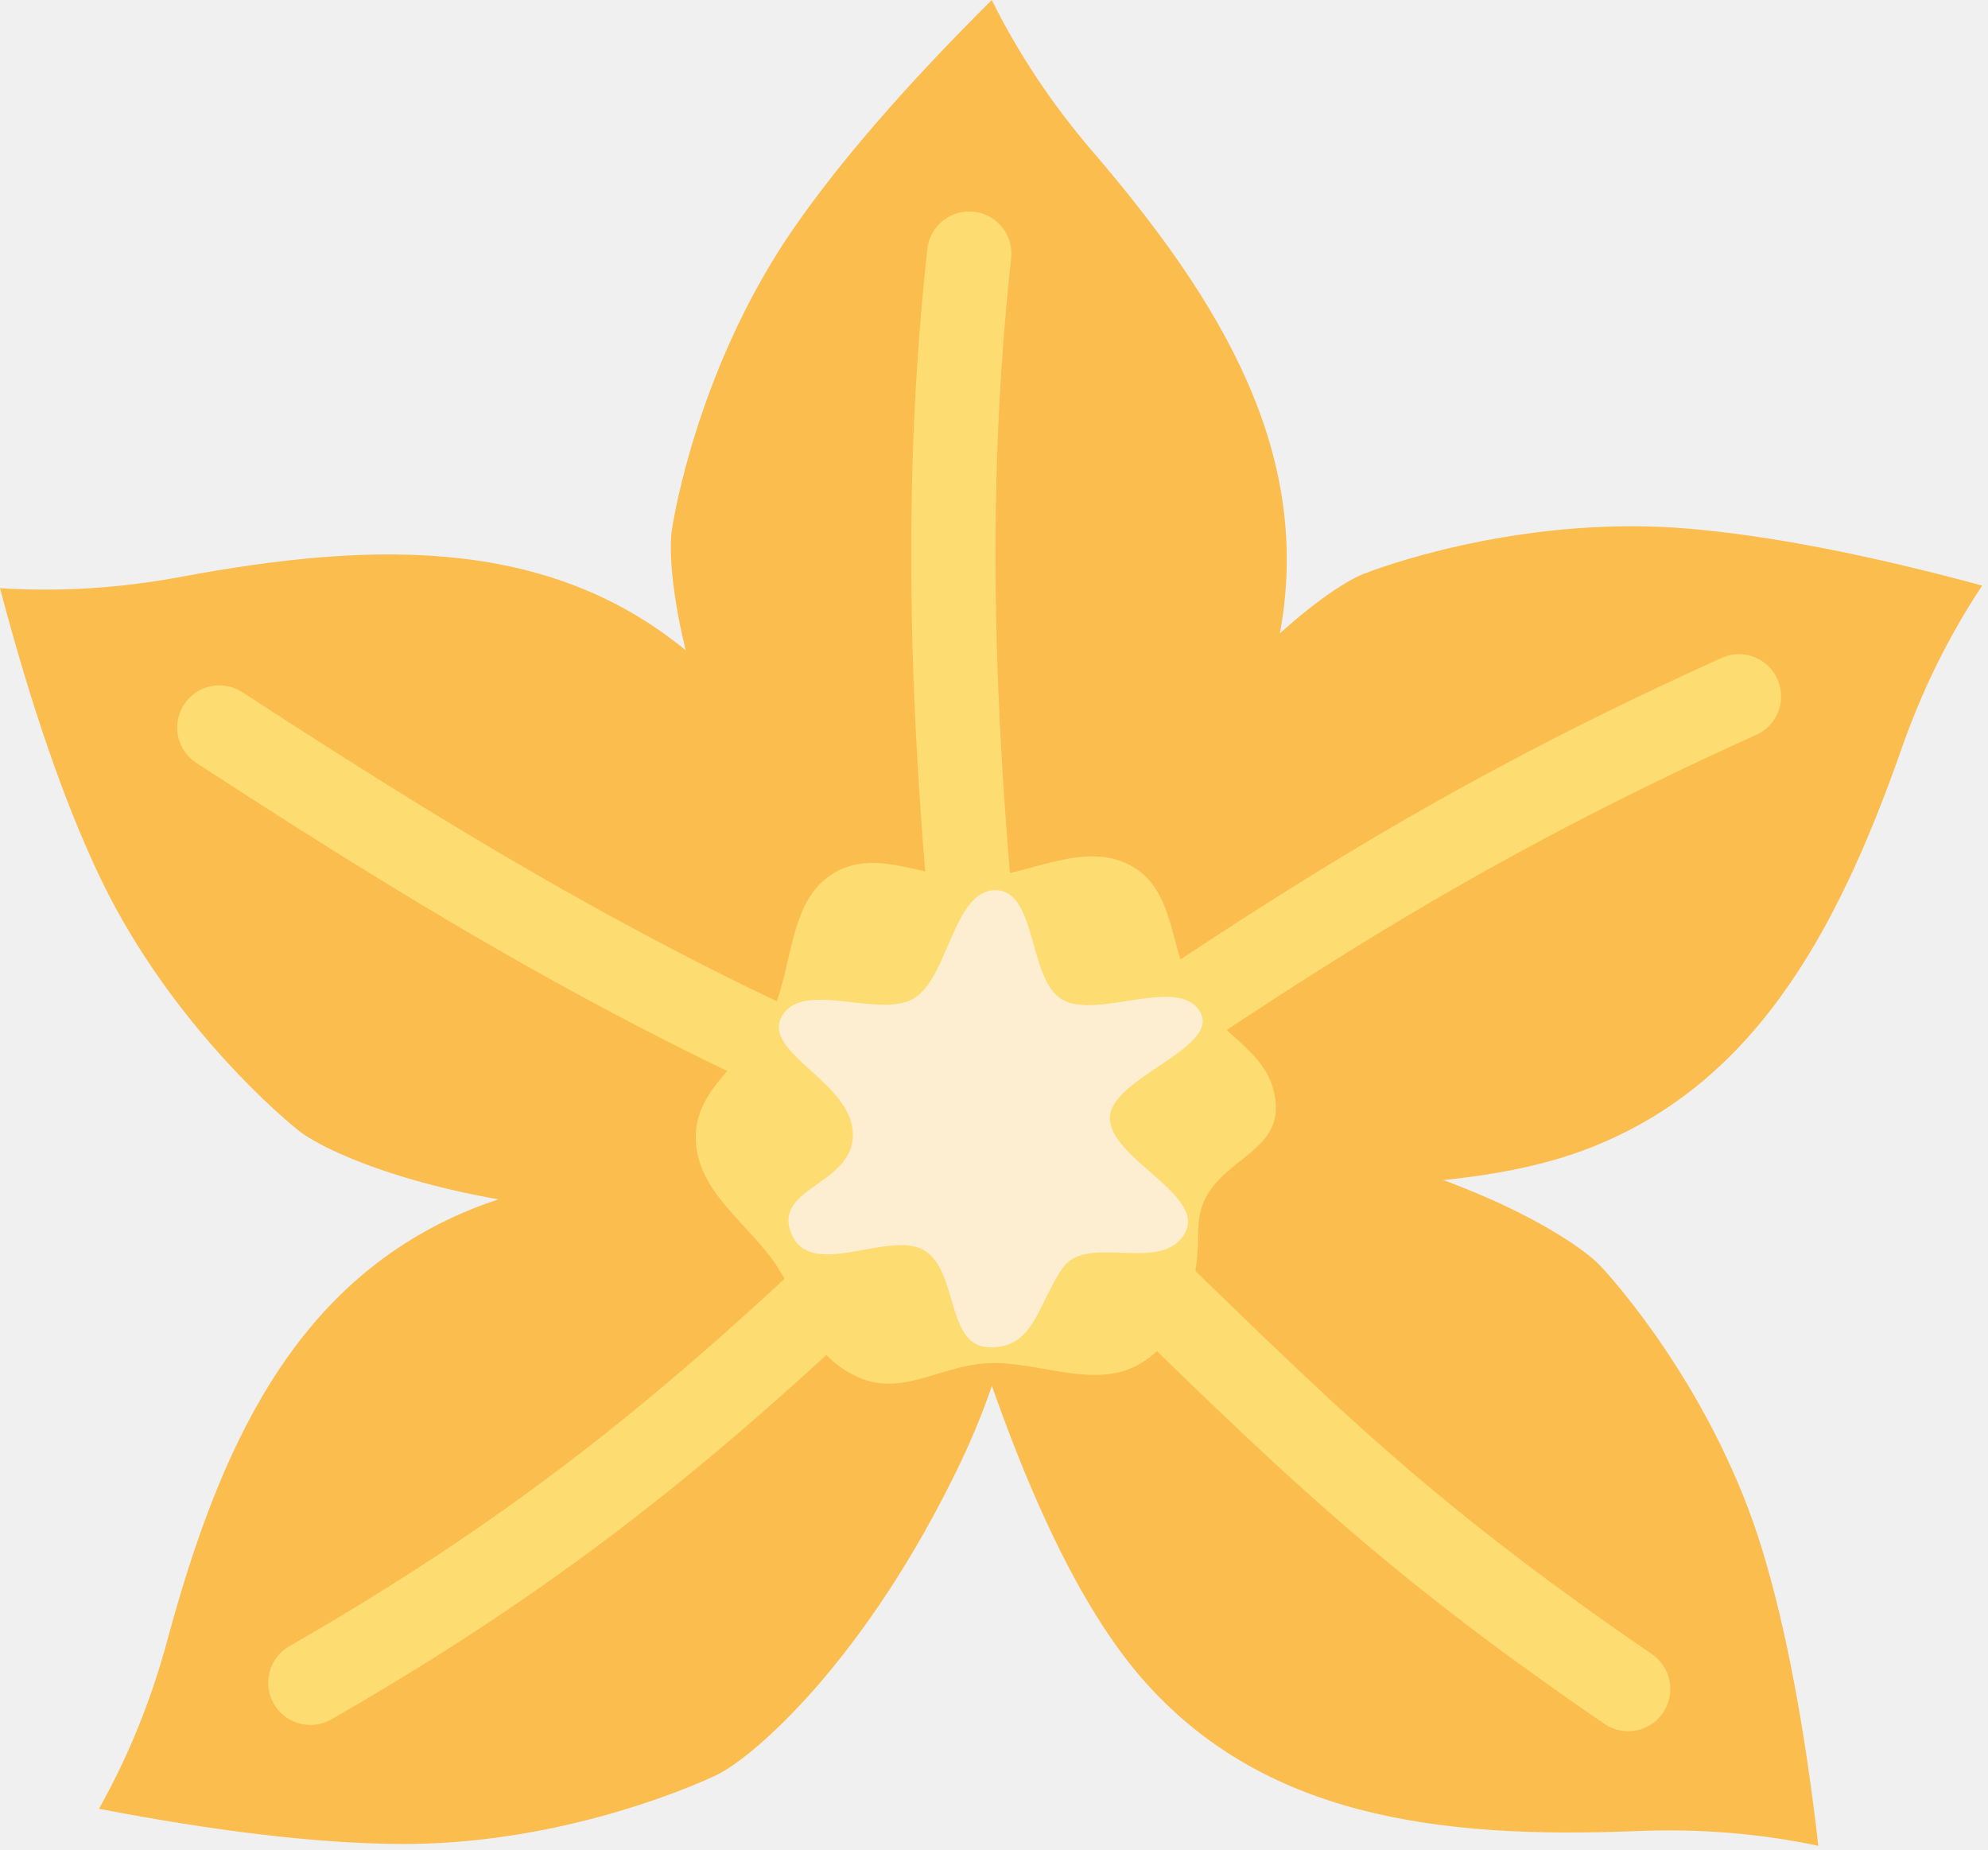
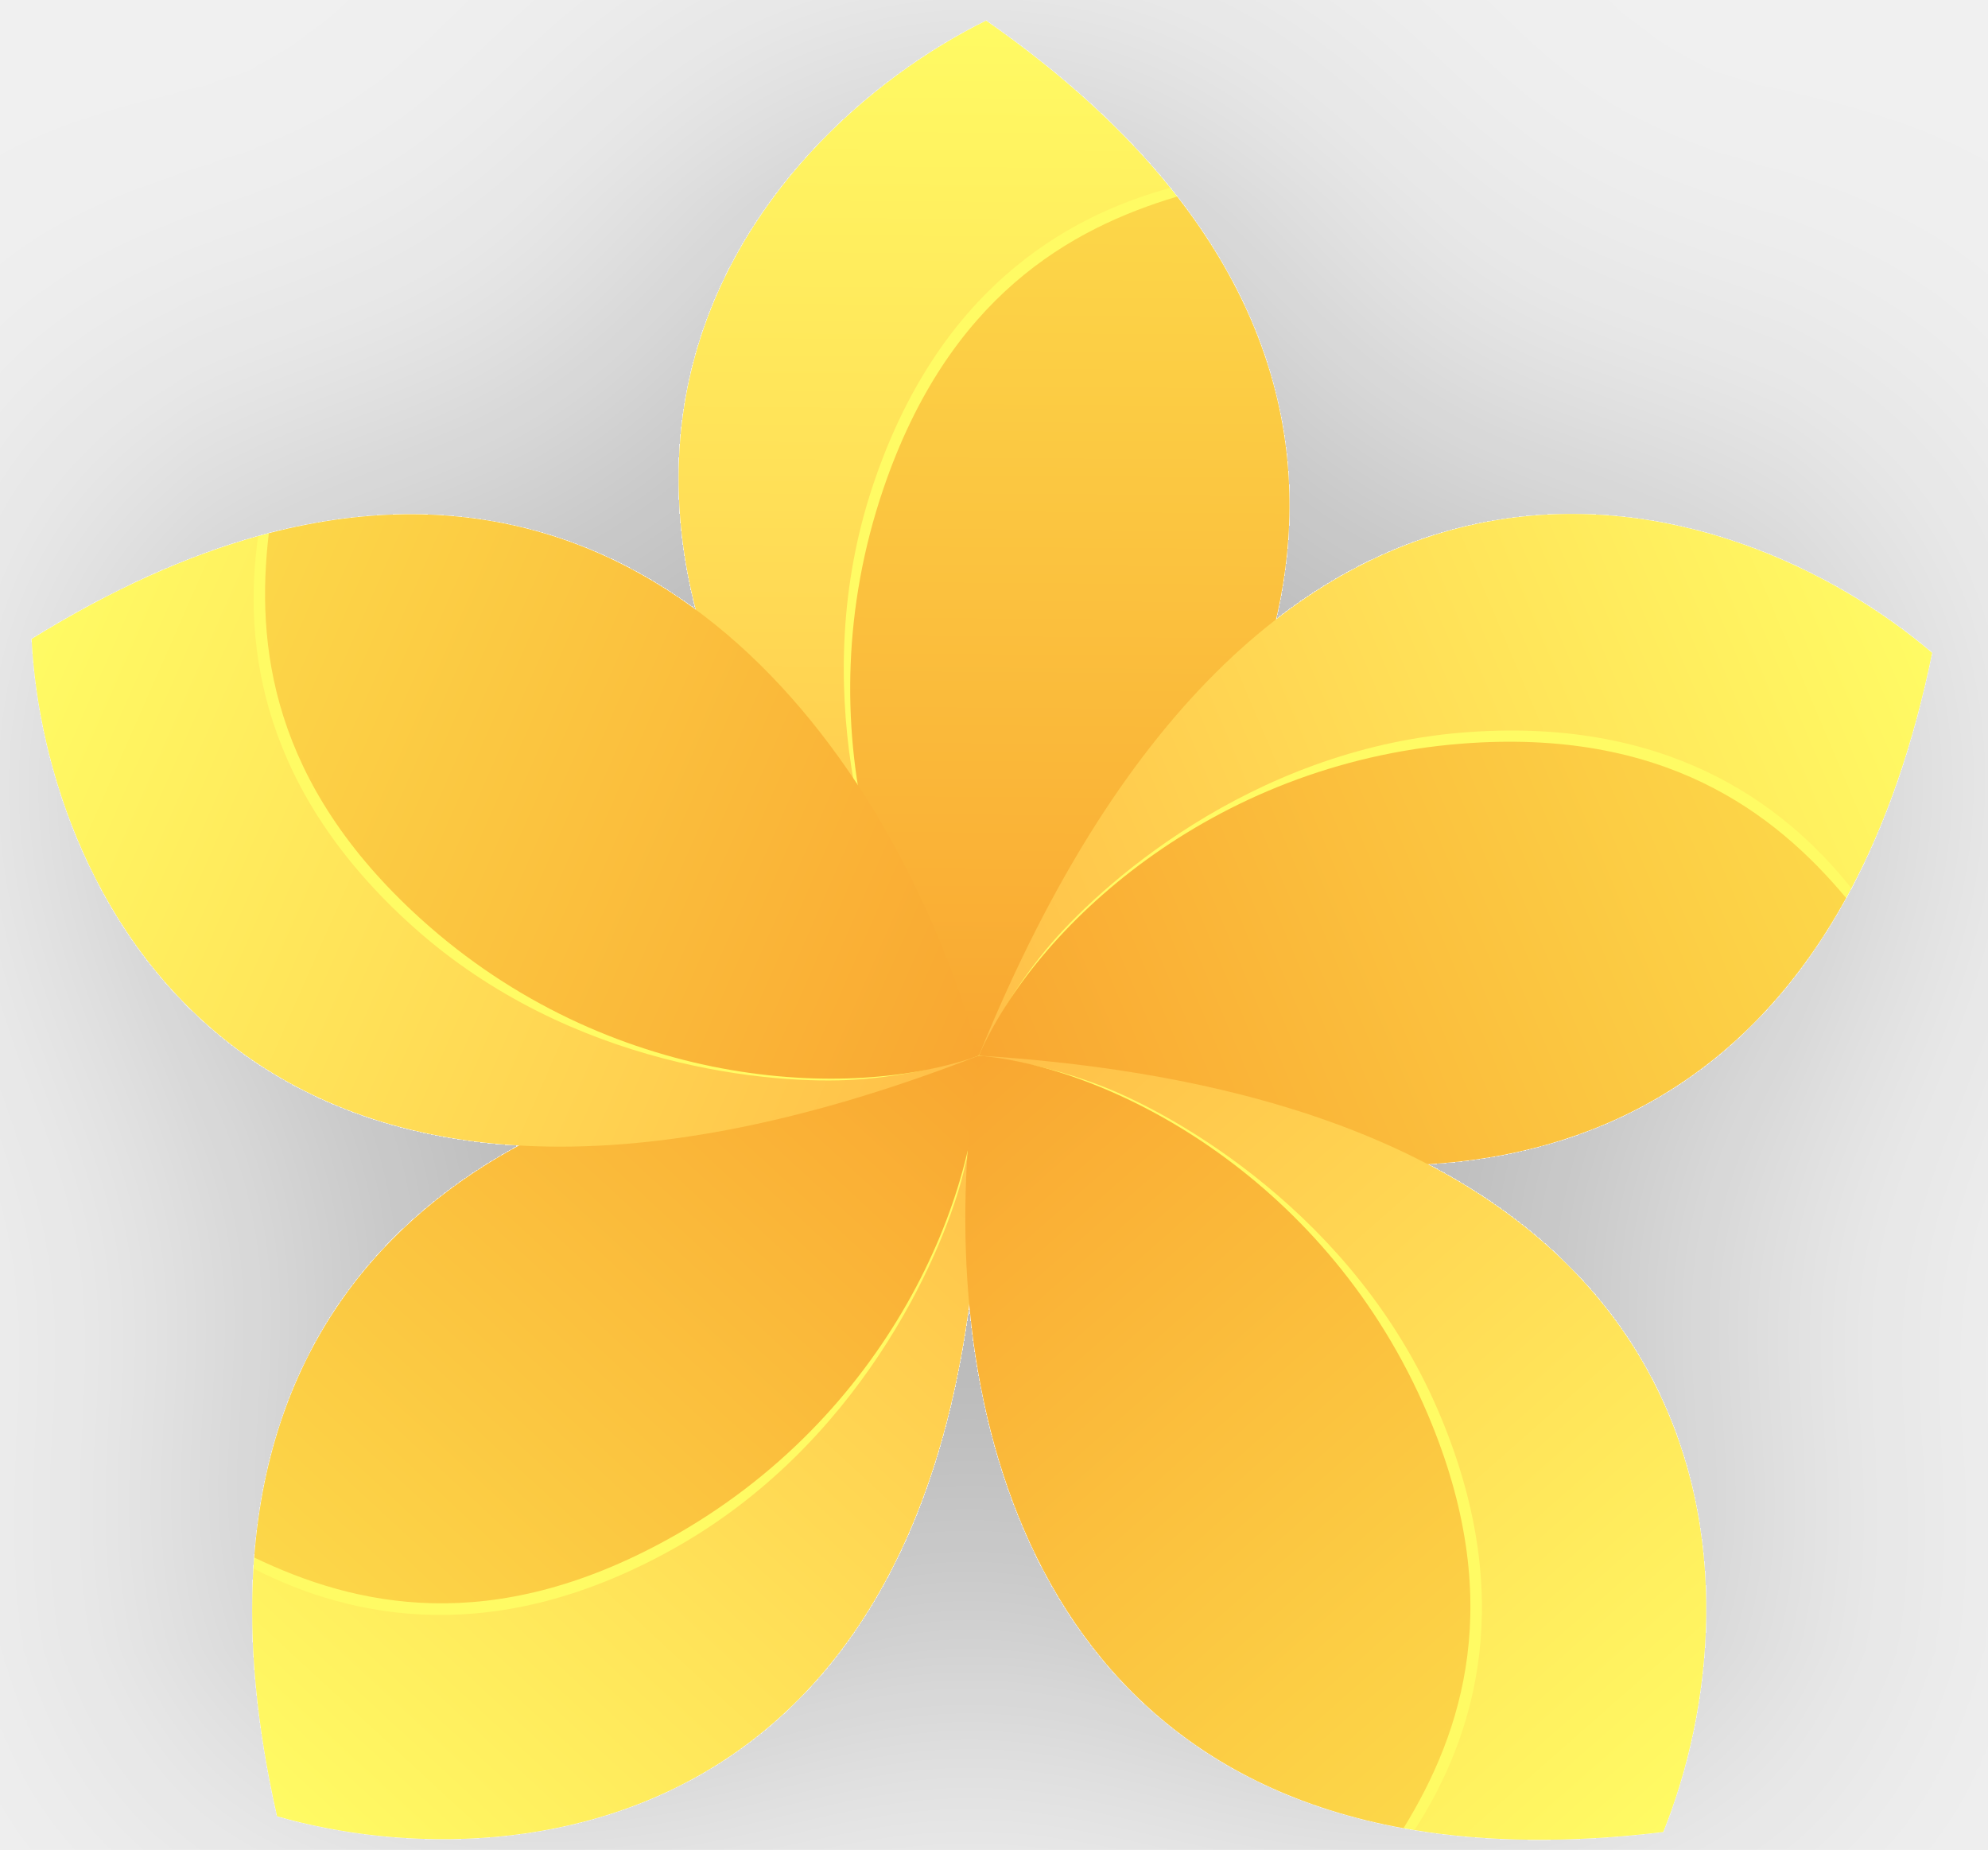
- <svg xmlns="http://www.w3.org/2000/svg" width="100%" height="100%" viewBox="0 0 330 307" version="1.1" xml:space="preserve" style="fill-rule:evenodd;clip-rule:evenodd;stroke-linecap:round;stroke-miterlimit:1;">
-   <g transform="matrix(1,0,0,1,-146.427,-22.3022)">
-     <g transform="matrix(0.91547,-0.0630144,0.0630144,0.91547,15.0287,30.1216)">
-       <g transform="matrix(1,0,0,1,0.276988,-1.52894)">
-         <g transform="matrix(0.999951,-0.00988581,0.00988581,0.999951,32.8135,5.61227)">
-           <path d="M316.082,219.063C355.126,227.798 376.682,243.856 381.105,249.436C385.528,255.017 400.208,275.896 406.138,302.716C409.319,317.102 411.294,335.187 412.065,356.972C401.67,353.91 390.871,352.166 379.669,351.741C343.505,350.367 311.968,343.822 292.199,316.822C279.02,298.822 268.23,265.397 259.828,216.548C281.488,214.68 300.239,215.518 316.082,219.063Z" style="fill:rgb(251,189,78);fill-rule:nonzero;" />
-           <clipPath id="_clip1">
-             <path d="M316.082,219.063C355.126,227.798 376.682,243.856 381.105,249.436C385.528,255.017 400.208,275.896 406.138,302.716C409.319,317.102 411.294,335.187 412.065,356.972C401.67,353.91 390.871,352.166 379.669,351.741C343.505,350.367 311.968,343.822 292.199,316.822C279.02,298.822 268.23,265.397 259.828,216.548C281.488,214.68 300.239,215.518 316.082,219.063Z" clip-rule="nonzero" />
-           </clipPath>
-           <g clip-path="url(#_clip1)">
-             <path d="M380,326C331.803,287.134 318.115,266.34 273.5,217.384" style="fill:none;stroke:rgb(253,220,113);stroke-width:15.26px;" />
-           </g>
-         </g>
-         <g transform="matrix(0.987788,-0.155803,0.155803,0.987788,17.7474,50.9877)">
-           <path d="M289.816,169.32C316.928,139.898 341.621,129.279 348.667,128.245C355.712,127.211 381.135,124.958 407.32,133.255C421.365,137.705 438.009,145.051 457.252,155.292C449.397,162.757 442.48,171.231 436.503,180.714C417.205,211.33 395.749,235.352 362.479,238.944C340.299,241.339 305.963,233.942 259.472,216.755C268.701,197.07 278.815,181.259 289.816,169.32Z" style="fill:rgb(251,189,78);fill-rule:nonzero;" />
-           <clipPath id="_clip2">
-             <path d="M289.816,169.32C316.928,139.898 341.621,129.279 348.667,128.245C355.712,127.211 381.135,124.958 407.32,133.255C421.365,137.705 438.009,145.051 457.252,155.292C449.397,162.757 442.48,171.231 436.503,180.714C417.205,211.33 395.749,235.352 362.479,238.944C340.299,241.339 305.963,233.942 259.472,216.755C268.701,197.07 278.815,181.259 289.816,169.32Z" clip-rule="nonzero" />
-           </clipPath>
-           <g clip-path="url(#_clip2)">
-             <path d="M260.776,212.519C311.911,192.51 349.097,177.252 409.888,165" style="fill:none;stroke:rgb(253,220,113);stroke-width:15.26px;" />
-           </g>
-         </g>
-         <g transform="matrix(0.987788,-0.155803,0.155803,0.987788,18.2027,47.7425)">
-           <path d="M233.607,167.149C221.715,128.948 224.887,102.256 227.52,95.64C230.153,89.024 240.933,65.889 261.226,47.378C272.111,37.449 286.803,26.72 305.304,15.191C307.832,25.728 311.704,35.958 316.919,45.881C333.758,77.916 343.807,108.517 330.258,139.114C321.225,159.513 297.63,185.53 259.473,217.167C247.054,199.322 238.432,182.65 233.607,167.149Z" style="fill:rgb(251,189,78);fill-rule:nonzero;" />
-           <clipPath id="_clip3">
-             <path d="M233.607,167.149C221.715,128.948 224.887,102.256 227.52,95.64C230.153,89.024 240.933,65.889 261.226,47.378C272.111,37.449 286.803,26.72 305.304,15.191C307.832,25.728 311.704,35.958 316.919,45.881C333.758,77.916 343.807,108.517 330.258,139.114C321.225,159.513 297.63,185.53 259.473,217.167C247.054,199.322 238.432,182.65 233.607,167.149Z" clip-rule="nonzero" />
-           </clipPath>
-           <g clip-path="url(#_clip3)">
-             <path d="M259.916,215.675C265.752,162.098 273,111.046 291.088,59" style="fill:none;stroke:rgb(253,220,113);stroke-width:15.26px;" />
-           </g>
-         </g>
-         <g transform="matrix(0.987788,-0.155803,0.155803,0.987788,17.2986,50.1738)">
-           <path d="M203.582,214.717C164.56,205.883 143.044,189.771 138.636,184.179C134.227,178.588 119.599,157.672 113.737,130.837C110.592,116.443 108.662,98.353 107.947,76.567C118.334,79.655 129.128,81.426 140.329,81.879C176.49,83.344 208.01,89.968 227.711,117.018C240.844,135.051 251.55,168.502 259.829,217.372C238.164,219.186 219.415,218.301 203.582,214.717Z" style="fill:rgb(251,189,78);fill-rule:nonzero;" />
-           <clipPath id="_clip4">
-             <path d="M203.582,214.717C164.56,205.883 143.044,189.771 138.636,184.179C134.227,178.588 119.599,157.672 113.737,130.837C110.592,116.443 108.662,98.353 107.947,76.567C118.334,79.655 129.128,81.426 140.329,81.879C176.49,83.344 208.01,89.968 227.711,117.018C240.844,135.051 251.55,168.502 259.829,217.372C238.164,219.186 219.415,218.301 203.582,214.717Z" clip-rule="nonzero" />
-           </clipPath>
-           <g clip-path="url(#_clip4)">
-             <path d="M141,110C179.372,149.706 212.972,181.653 259.39,213.002" style="fill:none;stroke:rgb(253,220,113);stroke-width:15.26px;" />
-           </g>
-         </g>
-         <g transform="matrix(0.973079,-0.230473,0.230473,0.973079,13.8795,74.1566)">
-           <path d="M229.723,264.525C202.537,293.879 177.817,304.436 170.769,305.452C163.721,306.468 138.292,308.657 112.128,300.295C98.094,295.809 81.469,288.421 62.252,278.132C70.126,270.687 77.064,262.23 83.065,252.762C102.44,222.194 123.956,198.227 157.236,194.718C179.422,192.379 213.739,199.862 260.186,217.167C250.908,236.828 240.754,252.614 229.723,264.525Z" style="fill:rgb(251,189,78);fill-rule:nonzero;" />
-           <clipPath id="_clip5">
-             <path d="M229.723,264.525C202.537,293.879 177.817,304.436 170.769,305.452C163.721,306.468 138.292,308.657 112.128,300.295C98.094,295.809 81.469,288.421 62.252,278.132C70.126,270.687 77.064,262.23 83.065,252.762C102.44,222.194 123.956,198.227 157.236,194.718C179.422,192.379 213.739,199.862 260.186,217.167C250.908,236.828 240.754,252.614 229.723,264.525Z" clip-rule="nonzero" />
-           </clipPath>
-           <g clip-path="url(#_clip5)">
-             <path d="M105.533,267.72C164.488,254.56 200.133,237.023 252.962,210.081" style="fill:none;stroke:rgb(253,220,113);stroke-width:15.26px;" />
-           </g>
-         </g>
-       </g>
-       <g transform="matrix(0.972408,-0.233289,0.233289,0.972408,7.17955,78.1919)">
-         <path d="M310.717,217.052C308.226,226.349 294.372,222.695 290.762,233.871C287.625,243.585 283.022,251.553 273.726,254.044C264.429,256.535 256.107,248.222 247.23,245.844C238.353,243.465 230,247.309 223.195,240.504C216.389,233.699 218.41,226.864 216.031,217.986C213.652,209.109 206.244,200.853 208.735,191.557C211.226,182.261 221.734,180.742 228.233,174.243C234.731,167.745 237.35,155.473 246.646,152.982C255.943,150.491 262.537,159.116 271.415,161.495C280.292,163.873 291.762,160.723 298.567,167.528C305.373,174.334 300.542,184.775 302.921,193.652C305.3,202.529 313.208,207.756 310.717,217.052Z" style="fill:rgb(253,220,113);fill-rule:nonzero;" />
-         <path d="M288.281,233.884C282.128,240.127 271.322,228.583 265.106,233.457C258.753,238.438 255.746,245.972 247.931,243.029C240.808,240.346 247.068,228.133 242.133,222.798C237.197,217.462 221.109,221.903 220.205,212.958C219.265,203.651 233.604,207.892 236.219,198.872C238.834,189.85 224.773,179.91 230.361,174.741C235.948,169.573 246.929,180.465 254.018,178.859C261.107,177.252 266.72,162.326 273.99,164.581C281.26,166.836 274.716,181.789 279.651,187.125C284.587,192.46 301.05,189.222 302.733,196.645C304.415,204.069 283.561,203.183 281.408,210.126C279.255,217.068 293.624,228.463 288.281,233.884Z" style="fill:rgb(254,238,209);fill-rule:nonzero;" />
-       </g>
+ <svg xmlns="http://www.w3.org/2000/svg" width="330" height="307" viewBox="0 0 330 307" fill="none">
+   <g clip-path="url(#clip0_4_44)">
+     <g filter="url(#filter0_d_4_44)">
+       <path d="M163.692 3.424C125.441 22.297 71.651 83.075 162.492 175.193C164.787 159.341 168.412 140.897 172.406 122.605C182.425 76.722 194.766 31.803 194.267 31.185C186.669 21.759 176.622 12.449 163.692 3.424Z" fill="url(#paint0_linear_4_44)" />
+       <path fill-rule="evenodd" clip-rule="evenodd" d="M194.268 31.185C194.654 31.665 195.409 32.625 195.409 32.625C195.409 32.625 174.186 144.005 162.492 175.193C159.496 171.507 155.071 166.444 150.713 157.944C144.585 145.992 133.712 113.954 144.918 80.506C155.601 48.618 176.285 36.078 194.268 31.185Z" fill="#FFFB64" />
+       <path fill-rule="evenodd" clip-rule="evenodd" d="M195.408 32.624C238.351 87.758 198.466 146.534 162.492 175.193C146.887 158.49 133.104 120.881 146.628 81.144C157.465 49.303 177.593 37.935 195.408 32.624Z" fill="url(#paint1_linear_4_44)" />
+       <path d="M320.726 108.353C288.261 80.688 211.165 55.325 162.49 175.194C177.958 171.032 196.332 167.066 214.711 163.499C260.815 154.552 306.952 148.118 307.323 147.416C312.974 136.709 317.551 123.799 320.726 108.353Z" fill="url(#paint2_linear_4_44)" />
+       <path fill-rule="evenodd" clip-rule="evenodd" d="M307.324 147.416C307.036 147.961 306.453 149.034 306.453 149.034C306.453 149.034 195.762 173.597 162.492 175.194C164.692 170.984 167.591 164.917 173.675 157.552C182.228 147.197 207.352 124.538 242.505 121.6C276.018 118.799 295.718 132.835 307.324 147.416Z" fill="#FFFB64" />
+       <path fill-rule="evenodd" clip-rule="evenodd" d="M306.452 149.033C272.8 210.282 203.041 196.898 162.49 175.194C171.658 154.255 200.749 126.72 242.594 123.423C276.125 120.782 294.527 134.771 306.452 149.033Z" fill="url(#paint3_linear_4_44)" />
+       <path d="M45.998 301.43C86.992 313.213 167.68 304.462 162.489 175.192C150.122 185.372 135.028 196.574 119.763 207.415C81.473 234.609 42.115 259.527 42.067 260.319C41.344 272.405 42.509 286.052 45.998 301.43Z" fill="url(#paint4_linear_4_44)" />
+       <path fill-rule="evenodd" clip-rule="evenodd" d="M42.068 260.32C42.105 259.704 42.193 258.486 42.193 258.486C42.193 258.486 132.85 190.39 162.489 175.192C162.224 179.934 162.09 186.657 159.593 195.878C156.081 208.841 142.561 239.855 111.762 257.053C82.4 273.448 58.661 268.803 42.068 260.32Z" fill="#FFFB64" />
+       <path fill-rule="evenodd" clip-rule="evenodd" d="M42.194 258.487C47.538 188.807 116.595 172.178 162.49 175.192C162.791 198.048 147.674 235.141 110.927 255.43C81.483 271.687 58.945 266.549 42.194 258.487Z" fill="url(#paint5_linear_4_44)" />
+       <path d="M276.086 304.043C292.021 264.478 291.61 183.317 162.491 175.193C171.345 188.541 180.937 204.707 190.151 221.005C213.265 261.887 234.005 303.599 234.789 303.727C246.736 305.689 260.431 305.933 276.086 304.043Z" fill="url(#paint6_linear_4_44)" />
+       <path fill-rule="evenodd" clip-rule="evenodd" d="M234.791 303.727C234.182 303.627 232.98 303.414 232.98 303.414C232.98 303.414 174.563 206.238 162.492 175.193C167.182 175.944 173.856 176.768 182.771 180.201C195.304 185.026 224.764 201.663 238.705 234.067C251.995 264.959 244.935 288.094 234.791 303.727Z" fill="#FFFB64" />
+       <path fill-rule="evenodd" clip-rule="evenodd" d="M232.979 303.414C164.217 290.936 154.776 220.535 162.491 175.193C185.257 177.243 220.6 196.094 237.004 234.731C250.148 265.69 242.721 287.581 232.979 303.414Z" fill="url(#paint7_linear_4_44)" />
+       <path d="M5.247 106.051C7.426 148.649 41.924 222.114 162.491 175.193C148.844 166.806 133.345 156.172 118.132 145.259C79.971 117.885 43.614 88.76 42.849 88.973C31.184 92.216 18.657 97.754 5.247 106.051Z" fill="url(#paint8_linear_4_44)" />
+       <path fill-rule="evenodd" clip-rule="evenodd" d="M42.851 88.973C43.445 88.808 44.625 88.496 44.625 88.496C44.625 88.496 138.488 152.102 162.493 175.193C157.922 176.484 151.52 178.542 141.989 179.176C128.588 180.068 94.863 177.361 68.59 153.823C43.542 131.382 40.221 107.423 42.851 88.973Z" fill="#FFFB64" />
+       <path fill-rule="evenodd" clip-rule="evenodd" d="M44.623 88.496C112.257 70.905 150.425 130.81 162.49 175.193C140.972 182.905 100.98 180.663 69.85 152.505C44.907 129.942 42.441 106.958 44.623 88.496Z" fill="url(#paint9_linear_4_44)" />
    </g>
  </g>
+   <defs>
+     <filter id="filter0_d_4_44" x="-88.753" y="-90.576" width="503.479" height="489.914" filterUnits="userSpaceOnUse" color-interpolation-filters="sRGB">
+       <feFlood flood-opacity="0" result="BackgroundImageFix" />
+       <feColorMatrix in="SourceAlpha" type="matrix" values="0 0 0 0 0 0 0 0 0 0 0 0 0 0 0 0 0 0 127 0" result="hardAlpha" />
+       <feOffset />
+       <feGaussianBlur stdDeviation="47" />
+       <feComposite in2="hardAlpha" operator="out" />
+       <feColorMatrix type="matrix" values="0 0 0 0 0 0 0 0 0 0 0 0 0 0 0 0 0 0 0.25 0" />
+       <feBlend mode="normal" in2="BackgroundImageFix" result="effect1_dropShadow_4_44" />
+       <feBlend mode="normal" in="SourceGraphic" in2="effect1_dropShadow_4_44" result="shape" />
+     </filter>
+     <linearGradient id="paint0_linear_4_44" x1="163.896" y1="3.425" x2="162.697" y2="175.194" gradientUnits="userSpaceOnUse">
+       <stop stop-color="#FFFB64" />
+       <stop offset="1" stop-color="#FFBF48" />
+     </linearGradient>
+     <linearGradient id="paint1_linear_4_44" x1="163.896" y1="3.425" x2="162.697" y2="175.194" gradientUnits="userSpaceOnUse">
+       <stop stop-color="#FDE14E" />
+       <stop offset="1" stop-color="#F9A731" />
+     </linearGradient>
+     <linearGradient id="paint2_linear_4_44" x1="320.805" y1="108.541" x2="162.57" y2="175.382" gradientUnits="userSpaceOnUse">
+       <stop stop-color="#FFFB64" />
+       <stop offset="1" stop-color="#FFBF48" />
+     </linearGradient>
+     <linearGradient id="paint3_linear_4_44" x1="320.805" y1="108.541" x2="162.57" y2="175.382" gradientUnits="userSpaceOnUse">
+       <stop stop-color="#FDE14E" />
+       <stop offset="1" stop-color="#F9A731" />
+     </linearGradient>
+     <linearGradient id="paint4_linear_4_44" x1="45.848" y1="301.292" x2="162.338" y2="175.053" gradientUnits="userSpaceOnUse">
+       <stop stop-color="#FFFB64" />
+       <stop offset="1" stop-color="#FFBF48" />
+     </linearGradient>
+     <linearGradient id="paint5_linear_4_44" x1="45.85" y1="301.292" x2="162.34" y2="175.053" gradientUnits="userSpaceOnUse">
+       <stop stop-color="#FDE14E" />
+       <stop offset="1" stop-color="#F9A731" />
+     </linearGradient>
+     <linearGradient id="paint6_linear_4_44" x1="275.933" y1="304.178" x2="162.337" y2="175.329" gradientUnits="userSpaceOnUse">
+       <stop stop-color="#FFFB64" />
+       <stop offset="1" stop-color="#FFBF48" />
+     </linearGradient>
+     <linearGradient id="paint7_linear_4_44" x1="275.933" y1="304.178" x2="162.338" y2="175.329" gradientUnits="userSpaceOnUse">
+       <stop stop-color="#FDE14E" />
+       <stop offset="1" stop-color="#F9A731" />
+     </linearGradient>
+     <linearGradient id="paint8_linear_4_44" x1="5.33" y1="105.864" x2="162.573" y2="175.006" gradientUnits="userSpaceOnUse">
+       <stop stop-color="#FFFB64" />
+       <stop offset="1" stop-color="#FFBF48" />
+     </linearGradient>
+     <linearGradient id="paint9_linear_4_44" x1="5.329" y1="105.864" x2="162.572" y2="175.005" gradientUnits="userSpaceOnUse">
+       <stop stop-color="#FDE14E" />
+       <stop offset="1" stop-color="#F9A731" />
+     </linearGradient>
+     <clipPath id="clip0_4_44">
+       <rect width="330" height="307" fill="white" />
+     </clipPath>
+   </defs>
</svg>
